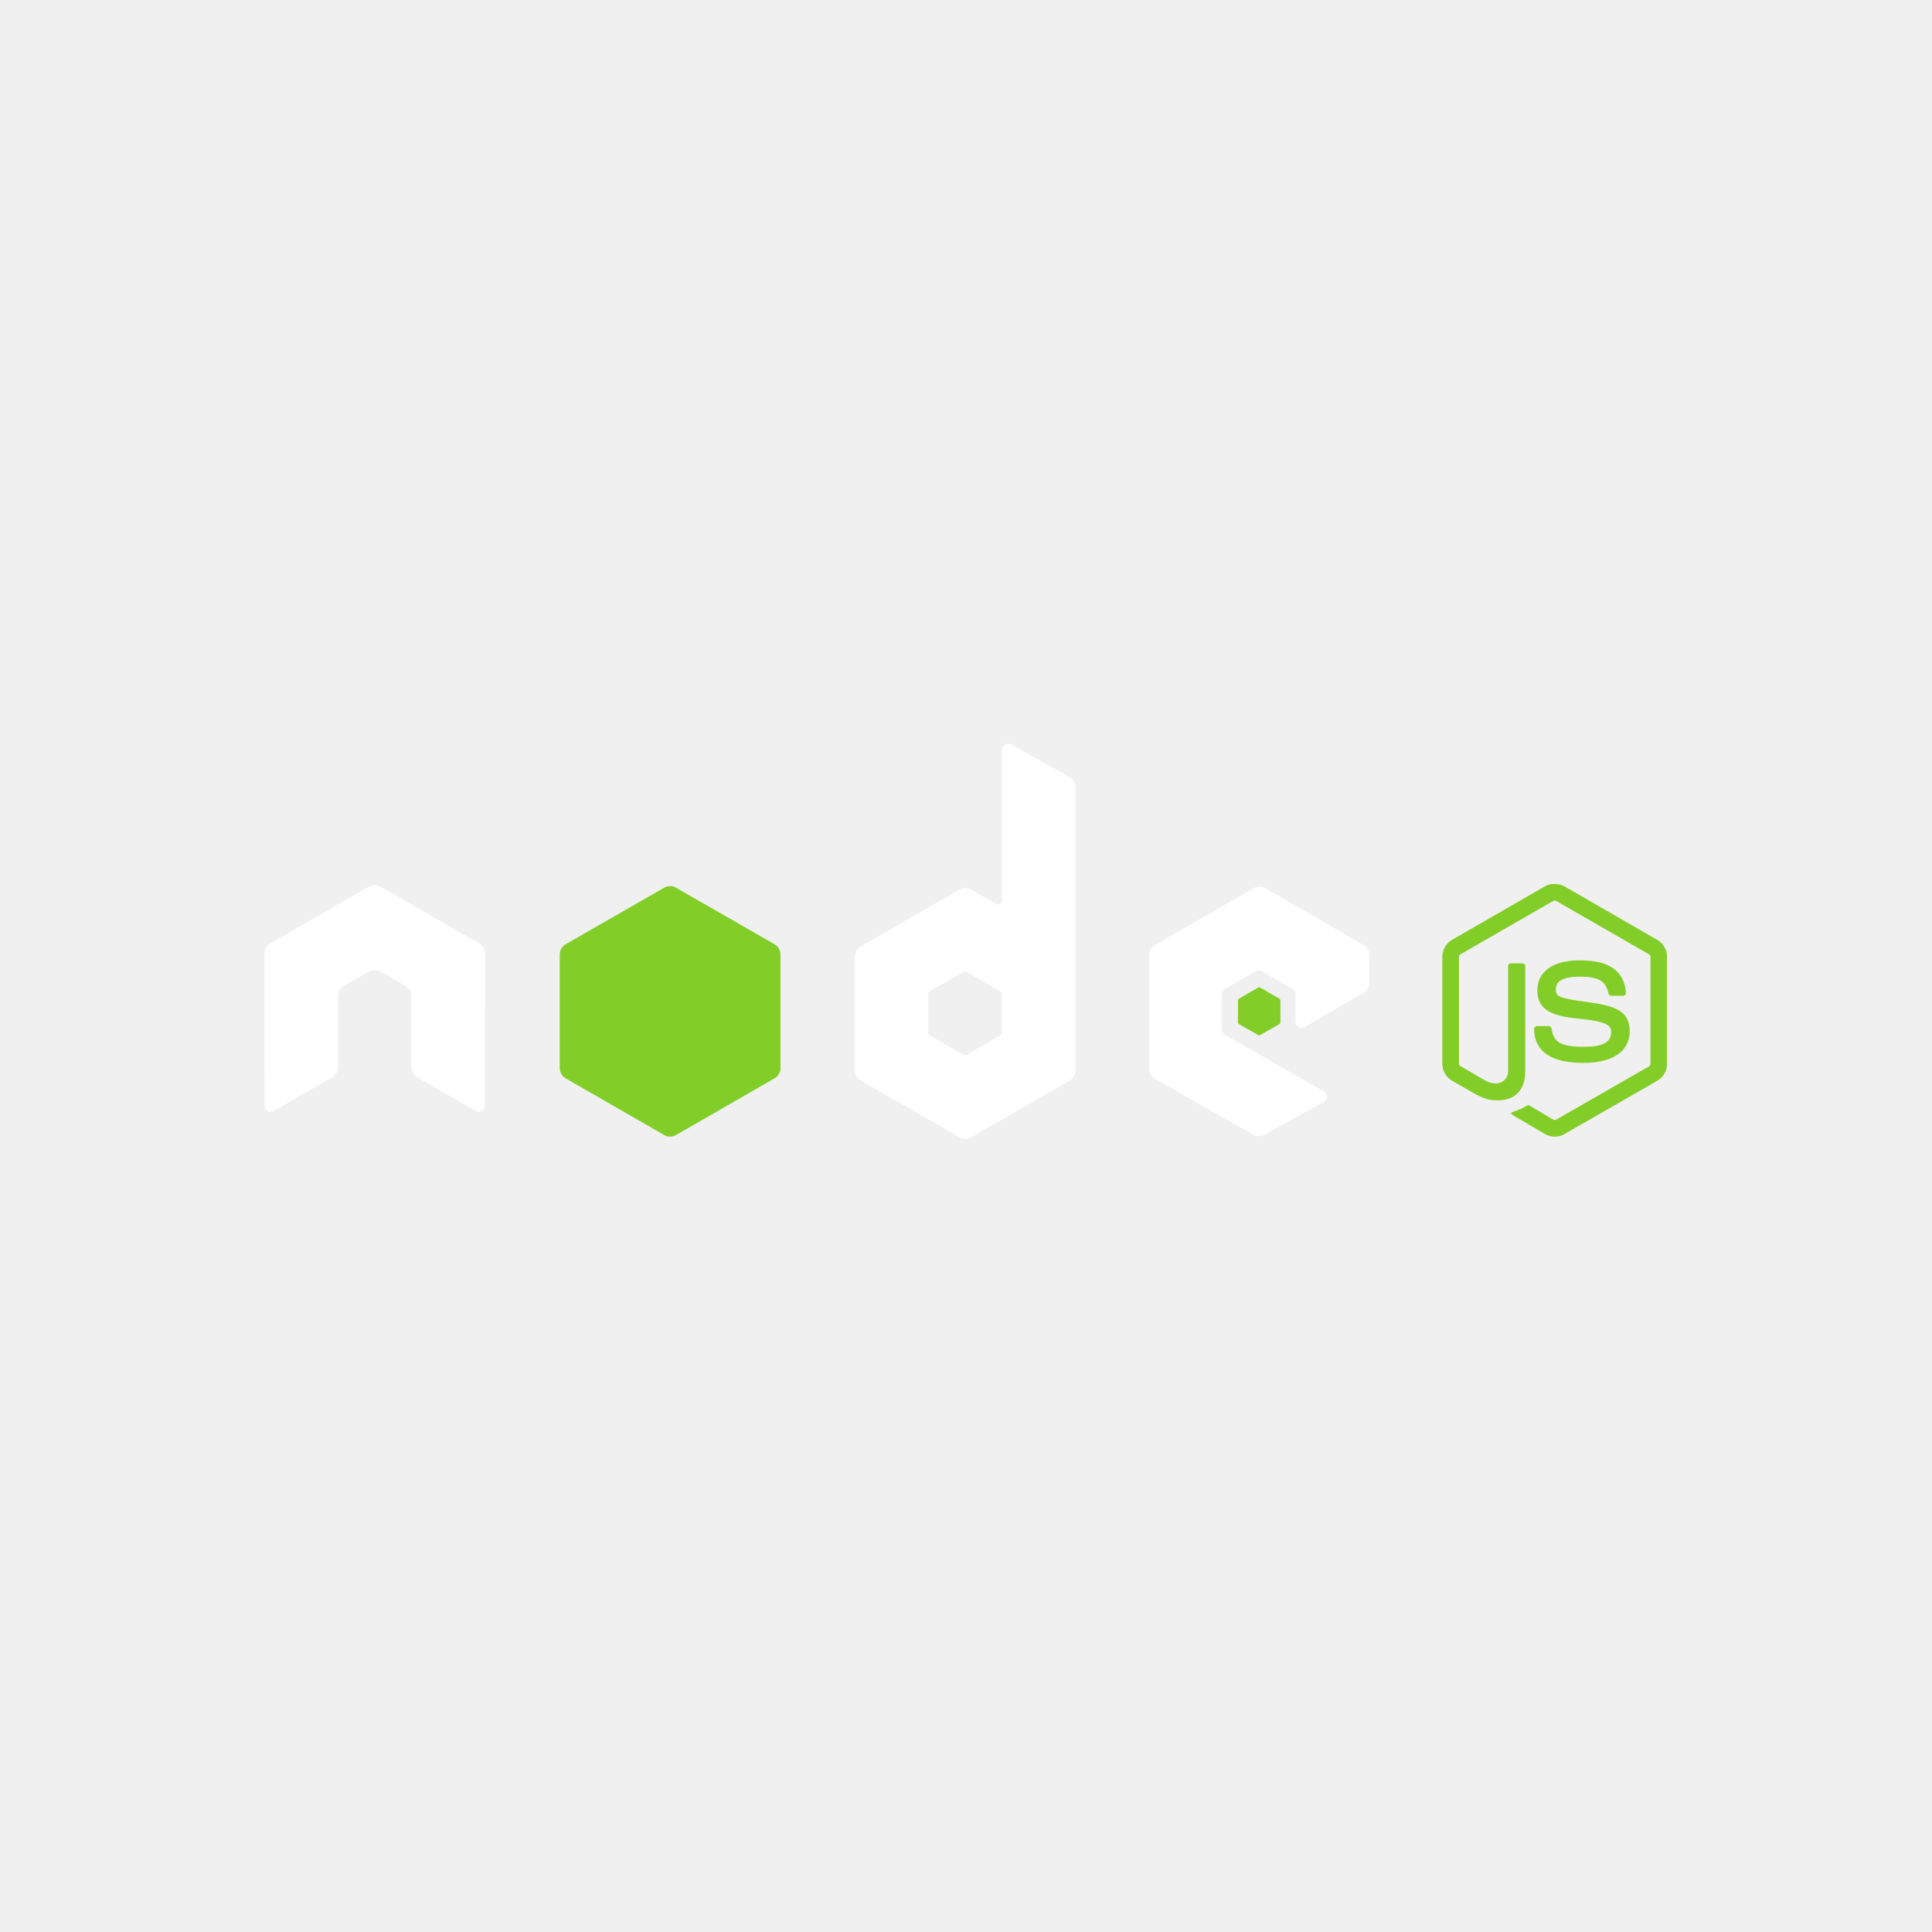
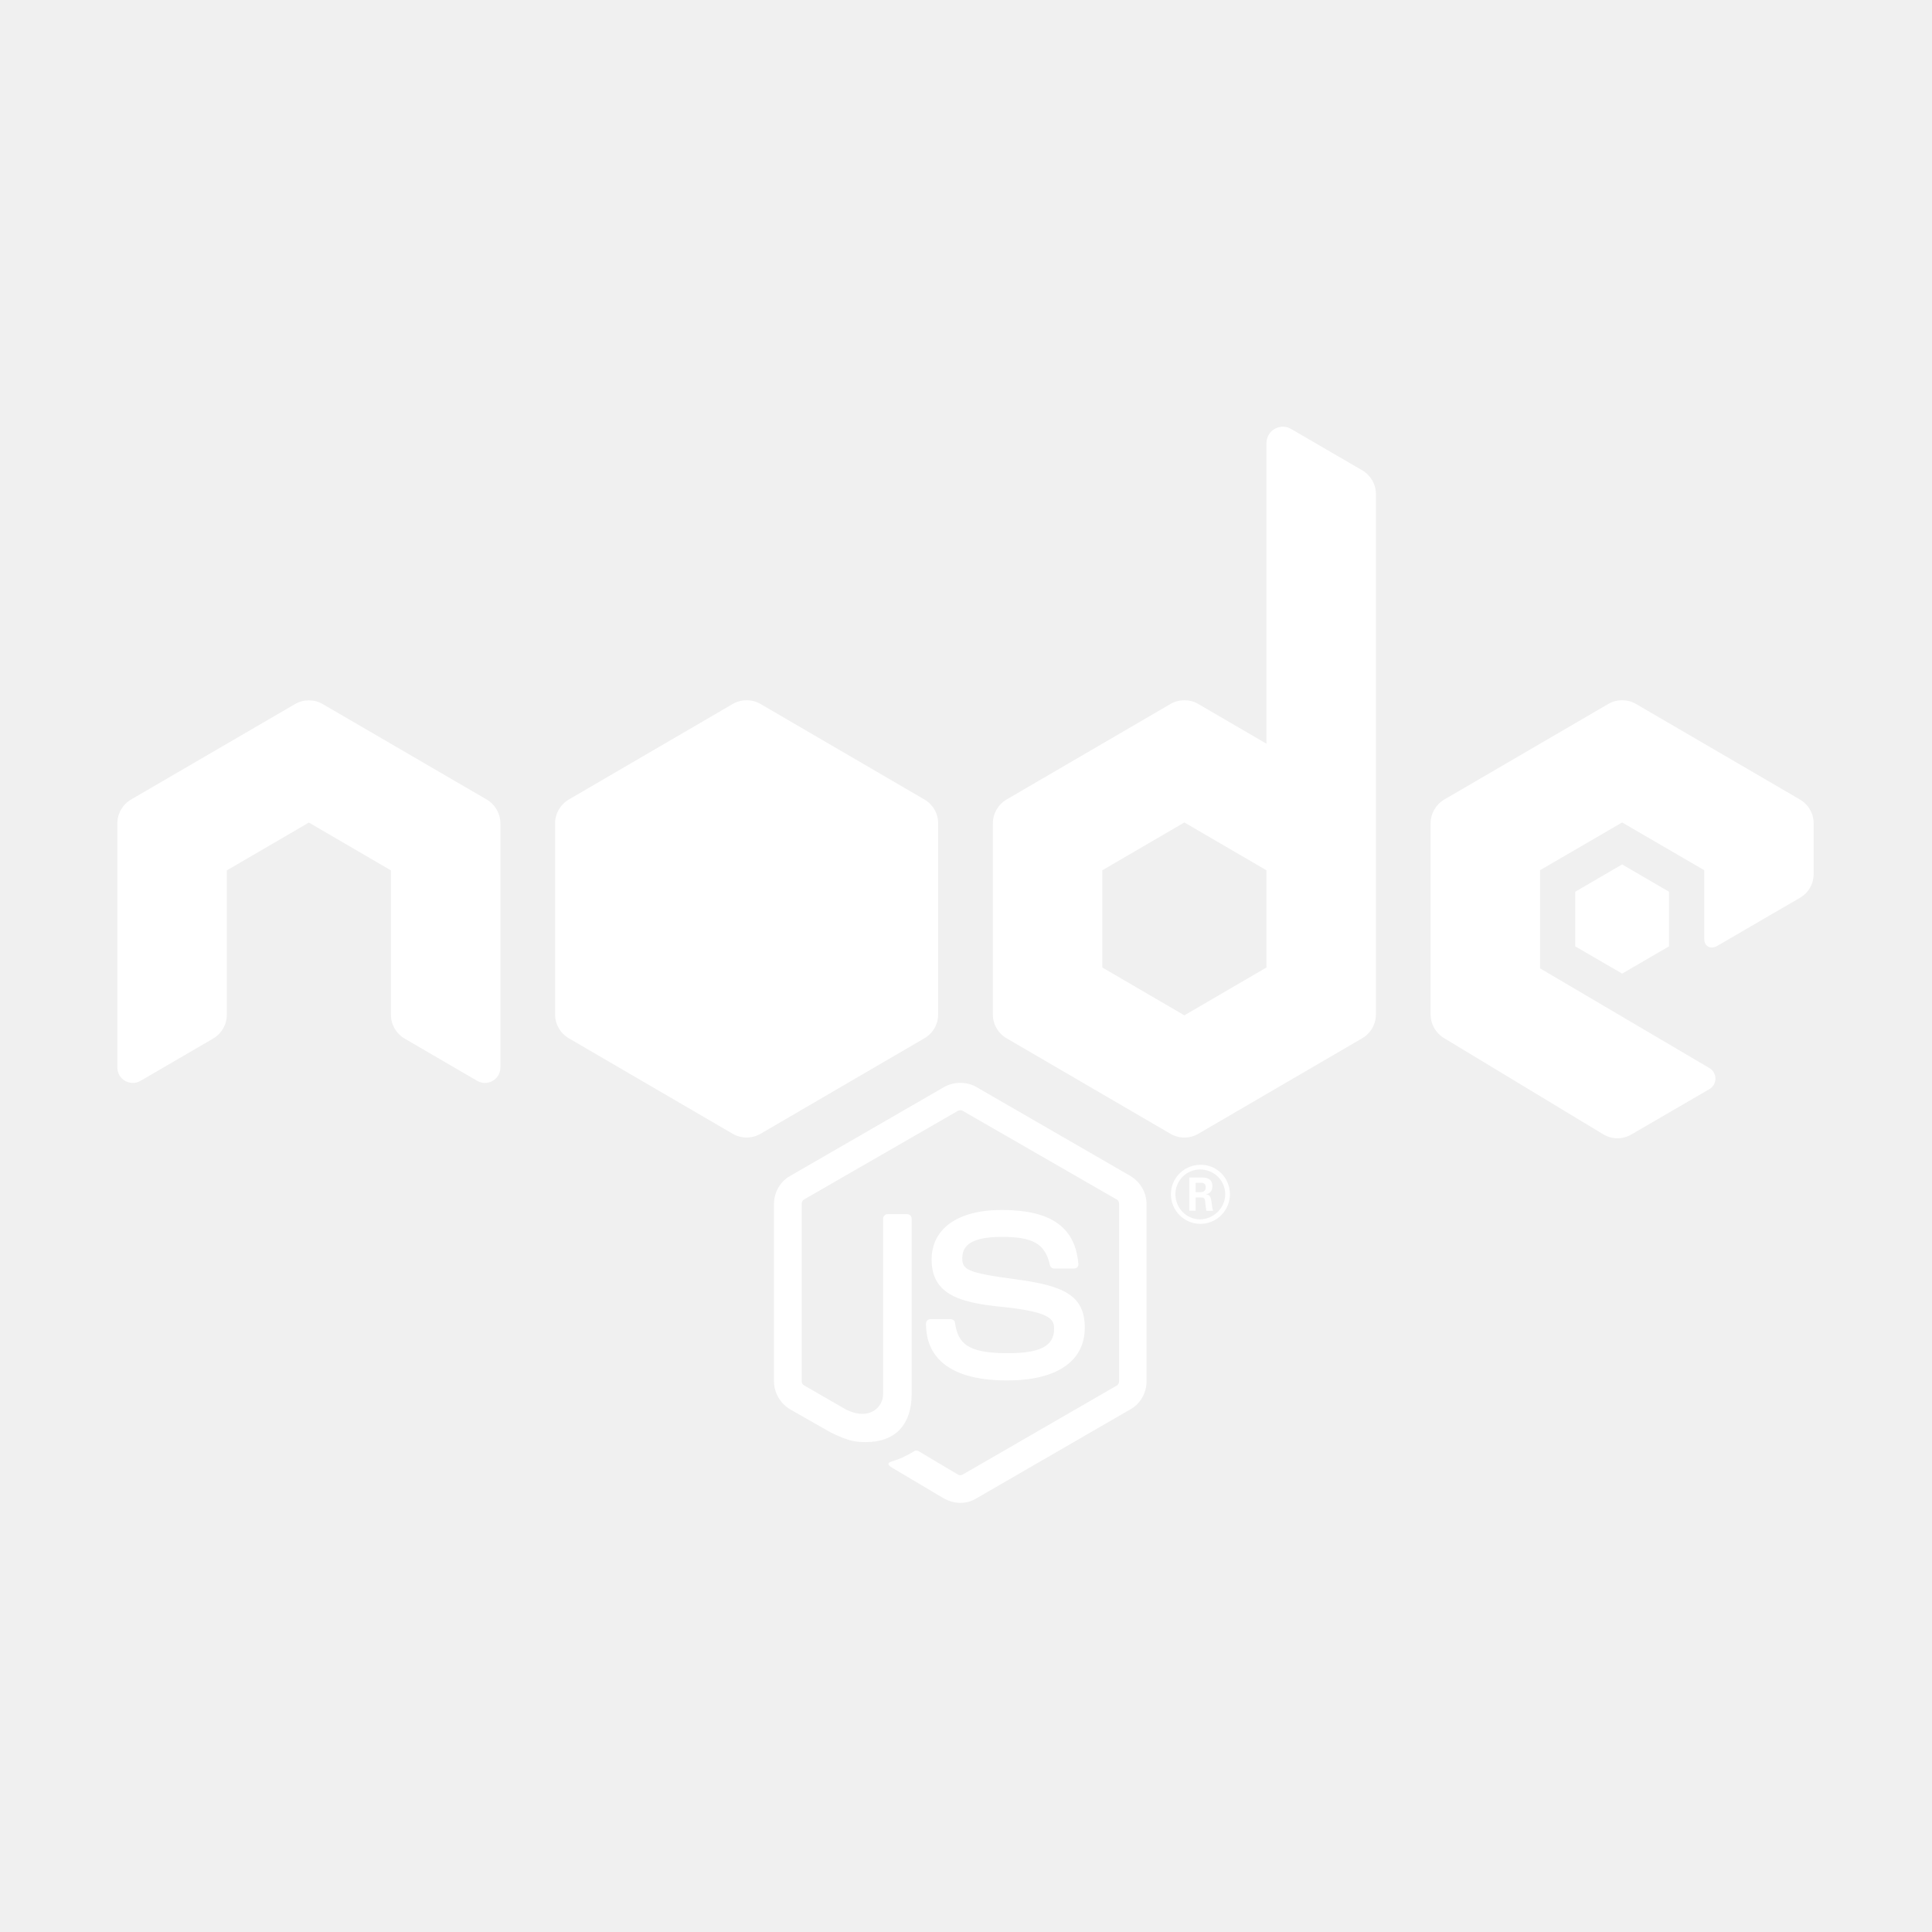
<svg xmlns="http://www.w3.org/2000/svg" width="375" viewBox="0 0 375 375" height="375" version="1.0">
  <defs>
    <clipPath id="a">
-       <path d="M 279 171 L 323.547 171 L 323.547 221 L 279 221 Z M 279 171" />
-     </clipPath>
-     <clipPath id="b">
-       <path d="M 51.297 144 L 266 144 L 266 221.828 L 51.297 221.828 Z M 51.297 144" />
+       <path d="M 22.777 82 L 352.027 82 L 352.027 292 L 22.777 292 Z M 22.777 82" />
    </clipPath>
  </defs>
  <g clip-path="url(#a)">
-     <path fill="#83CD29" d="M 301.762 171.57 C 301.098 171.57 300.453 171.707 299.883 172.031 L 281.832 182.426 C 280.664 183.098 279.953 184.367 279.953 185.715 L 279.953 206.473 C 279.953 207.82 280.664 209.086 281.832 209.758 L 286.547 212.469 C 288.836 213.594 289.684 213.574 290.723 213.574 C 294.117 213.574 296.051 211.523 296.051 207.957 L 296.051 187.477 C 296.051 187.188 295.801 186.98 295.516 186.98 L 293.254 186.98 C 292.965 186.98 292.719 187.191 292.719 187.477 L 292.719 207.965 C 292.719 209.547 291.066 211.137 288.387 209.801 L 283.488 206.934 C 283.312 206.84 283.18 206.668 283.18 206.477 L 283.18 185.719 C 283.18 185.523 283.312 185.32 283.488 185.223 L 301.5 174.863 C 301.668 174.766 301.867 174.766 302.035 174.863 L 320.047 185.223 C 320.219 185.324 320.355 185.516 320.355 185.719 L 320.355 206.477 C 320.355 206.672 320.254 206.875 320.086 206.973 L 302.035 217.332 C 301.875 217.426 301.664 217.426 301.5 217.332 L 296.863 214.582 C 296.723 214.5 296.535 214.504 296.402 214.582 C 295.121 215.305 294.883 215.387 293.684 215.805 C 293.387 215.906 292.938 216.066 293.836 216.566 L 299.891 220.129 C 300.465 220.461 301.109 220.625 301.77 220.625 C 302.438 220.625 303.07 220.465 303.648 220.129 L 321.695 209.77 C 322.863 209.09 323.574 207.828 323.574 206.48 L 323.574 185.723 C 323.574 184.375 322.863 183.109 321.695 182.438 L 303.648 172.039 C 303.082 171.719 302.434 171.582 301.77 171.582 Z M 306.59 186.402 C 301.449 186.402 298.391 188.586 298.391 192.215 C 298.391 196.145 301.426 197.23 306.359 197.719 C 312.262 198.293 312.723 199.16 312.723 200.316 C 312.723 202.328 311.117 203.184 307.32 203.184 C 302.547 203.184 301.5 201.996 301.148 199.625 C 301.105 199.371 300.91 199.164 300.652 199.164 L 298.309 199.164 C 298.16 199.168 298.035 199.223 297.93 199.324 C 297.828 199.43 297.773 199.555 297.77 199.699 C 297.77 202.73 299.422 206.312 307.312 206.312 C 313.027 206.312 316.32 204.082 316.32 200.16 C 316.32 196.281 313.66 195.234 308.117 194.5 C 302.527 193.758 301.988 193.402 301.988 192.094 C 301.988 191.012 302.441 189.57 306.586 189.57 C 310.289 189.57 311.656 190.367 312.219 192.855 C 312.27 193.09 312.477 193.281 312.719 193.281 L 315.062 193.281 C 315.203 193.281 315.344 193.195 315.445 193.09 C 315.543 192.98 315.613 192.855 315.598 192.707 C 315.234 188.418 312.367 186.402 306.594 186.402 Z M 306.59 186.402" />
+     <path fill="#FFF" d="M 249.016 82.82 C 247.348 82.82 245.82 84.156 245.82 86.012 L 245.82 144.355 L 232.586 136.641 C 231.758 136.152 230.824 135.918 229.887 135.918 C 228.953 135.918 228.02 136.152 227.191 136.641 L 195.391 155.176 C 193.734 156.133 192.715 157.902 192.715 159.801 L 192.715 196.914 C 192.715 198.824 193.734 200.582 195.391 201.535 L 227.191 220.07 C 228.02 220.559 228.953 220.797 229.887 220.797 C 230.824 220.797 231.758 220.559 232.586 220.07 L 264.387 201.535 C 266.043 200.582 267.062 198.812 267.062 196.914 L 267.062 95.883 C 267.062 93.992 266.051 92.254 264.426 91.301 L 250.59 83.254 C 250.07 82.957 249.547 82.82 249.016 82.82 Z M 144.922 135.918 C 143.988 135.918 143.059 136.16 142.223 136.641 L 110.422 155.176 C 108.766 156.133 107.746 157.902 107.746 159.801 L 107.746 196.914 C 107.746 198.824 108.766 200.582 110.422 201.535 L 142.223 220.07 C 143.891 221.039 145.949 221.039 147.617 220.07 L 179.418 201.535 C 181.074 200.582 182.094 198.812 182.094 196.914 L 182.094 159.801 C 182.094 157.891 181.074 156.133 179.418 155.176 L 147.617 136.641 C 146.785 136.16 145.852 135.918 144.922 135.918 Z M 314.855 135.918 C 313.922 135.918 312.988 136.152 312.16 136.641 L 280.359 155.176 C 278.703 156.133 277.684 157.902 277.684 159.801 L 277.684 196.914 C 277.684 198.824 278.703 200.582 280.359 201.535 L 311.203 220.176 C 312.863 221.184 314.941 221.195 316.617 220.219 L 331.781 211.406 C 333.355 210.504 333.367 208.223 331.781 207.301 L 298.926 187.957 L 298.926 168.902 L 314.855 159.637 L 330.789 168.902 L 330.789 182.172 C 330.789 183.945 332.277 184.219 333.277 183.625 C 337.293 181.266 349.395 174.254 349.395 174.254 C 351.02 173.309 352.027 171.559 352.027 169.672 L 352.027 159.801 C 352.027 157.891 351.012 156.133 349.352 155.176 L 317.551 136.641 C 316.715 136.152 315.789 135.918 314.855 135.918 Z M 59.953 135.938 C 59.02 135.938 58.086 136.176 57.258 136.664 L 25.457 155.176 C 23.797 156.145 22.777 157.91 22.777 159.82 L 22.777 207.195 C 22.777 209.512 25.285 210.945 27.281 209.789 L 41.387 201.578 C 43.012 200.621 44.02 198.887 44.02 196.996 L 44.02 168.945 L 59.953 159.656 L 75.883 168.945 L 75.883 196.996 C 75.883 198.887 76.895 200.621 78.52 201.578 L 92.625 209.789 C 94.621 210.957 97.125 209.512 97.125 207.195 L 97.125 159.82 C 97.125 157.91 96.105 156.145 94.449 155.176 L 62.648 136.664 C 61.82 136.176 60.887 135.938 59.953 135.938 Z M 229.887 159.637 L 245.82 168.922 L 245.82 187.789 L 229.887 197.078 L 213.957 187.789 L 213.957 168.922 Z M 314.855 167.785 L 305.75 173.09 L 305.75 183.684 L 314.855 188.973 L 323.961 183.684 L 323.961 173.09 Z M 186.41 210.184 C 185.316 210.184 184.211 210.449 183.254 210.992 L 153.383 228.242 C 151.418 229.324 150.23 231.453 150.23 233.672 L 150.23 268.133 C 150.23 270.348 151.473 272.438 153.383 273.562 L 161.246 278.043 C 165.016 279.898 166.402 279.906 168.113 279.906 C 173.742 279.906 176.949 276.543 176.949 270.598 L 176.949 236.555 C 176.949 236.035 176.547 235.664 176.078 235.664 L 172.301 235.664 C 171.781 235.664 171.41 236.086 171.41 236.555 L 171.41 270.598 C 171.41 273.176 168.684 275.824 164.234 273.605 L 156.059 268.898 C 155.793 268.738 155.605 268.418 155.605 268.109 L 155.605 233.652 C 155.605 233.344 155.75 232.98 156.059 232.824 L 185.93 215.613 C 186.25 215.453 186.609 215.453 186.863 215.613 L 216.758 232.824 C 217.066 232.98 217.215 233.293 217.215 233.652 L 217.215 268.109 C 217.215 268.473 217.012 268.781 216.758 268.941 L 186.863 286.211 C 186.598 286.371 186.188 286.371 185.93 286.211 L 178.297 281.668 C 178.098 281.562 177.773 281.5 177.57 281.605 C 175.457 282.848 175.035 283.012 173.07 283.68 C 172.551 283.84 171.844 284.16 173.34 284.988 L 183.254 290.875 C 184.242 291.395 185.324 291.703 186.41 291.703 C 187.547 291.703 188.648 291.395 189.52 290.832 L 219.391 273.562 C 221.355 272.48 222.543 270.348 222.543 268.133 L 222.543 233.672 C 222.543 231.453 221.305 229.375 219.391 228.242 L 189.52 210.992 C 188.59 210.449 187.5 210.184 186.41 210.184 Z M 233 226.086 C 229.953 226.086 227.273 228.547 227.273 231.809 C 227.273 234.961 229.844 237.551 233 237.551 C 236.152 237.551 238.727 234.961 238.727 231.809 C 238.727 228.547 236.102 226.031 233 226.086 Z M 232.938 226.996 C 235.637 226.996 237.812 229.121 237.812 231.809 C 237.812 234.438 235.625 236.617 232.938 236.68 C 230.293 236.68 228.145 234.492 228.145 231.809 C 228.145 229.121 230.305 226.996 232.938 226.996 Z M 230.844 228.551 L 230.844 235 L 232.066 235 L 232.066 232.43 L 233.207 232.43 C 233.676 232.43 233.785 232.629 233.891 232.988 C 233.891 233.043 234.086 234.711 234.141 235.02 L 235.469 235.02 C 235.32 234.711 235.211 233.832 235.156 233.301 C 235.008 232.473 234.961 231.902 234.078 231.848 C 234.547 231.688 235.324 231.441 235.324 230.25 C 235.324 228.543 233.836 228.551 233.062 228.551 Z M 232.066 229.59 L 233.102 229.59 C 233.422 229.59 234.035 229.578 234.035 230.461 C 234.035 230.82 233.879 231.402 233.043 231.391 L 232.066 231.391 Z M 194.414 234.855 C 185.887 234.855 180.828 238.488 180.828 244.477 C 180.828 251.035 185.895 252.789 194.062 253.617 C 203.836 254.594 204.602 256 204.602 257.91 C 204.602 261.266 201.906 262.656 195.598 262.656 C 187.684 262.656 185.945 260.695 185.371 256.77 C 185.316 256.355 184.945 256.043 184.48 256.043 L 180.602 256.043 C 180.133 256.043 179.73 256.414 179.73 256.934 C 179.73 261.945 182.461 267.945 195.535 267.945 C 205.125 267.934 210.555 264.219 210.555 257.703 C 210.555 251.25 206.207 249.531 197.008 248.289 C 187.703 247.047 186.781 246.422 186.781 244.246 C 186.781 242.441 187.543 240.078 194.414 240.078 C 200.566 240.078 202.855 241.422 203.793 245.551 C 203.898 245.965 204.188 246.215 204.602 246.215 L 208.48 246.215 C 208.734 246.215 208.953 246.117 209.102 245.969 C 209.262 245.766 209.363 245.559 209.309 245.305 C 208.695 238.172 203.984 234.855 194.414 234.855 Z M 194.414 234.855" />
  </g>
-   <g clip-path="url(#b)">
-     <path fill="#FFF" d="M 195.641 144.363 C 195.438 144.363 195.246 144.414 195.066 144.516 C 194.688 144.738 194.496 145.07 194.492 145.508 L 194.492 174.75 C 194.492 175.039 194.359 175.293 194.109 175.438 C 193.84 175.594 193.574 175.594 193.305 175.438 L 188.516 172.688 C 188.156 172.48 187.773 172.379 187.363 172.379 C 186.953 172.379 186.57 172.48 186.215 172.688 L 167.094 183.695 C 166.379 184.105 165.941 184.898 165.941 185.723 L 165.941 207.738 C 165.941 208.148 166.043 208.531 166.25 208.887 C 166.453 209.242 166.734 209.52 167.094 209.727 L 186.215 220.734 C 186.57 220.941 186.953 221.043 187.363 221.043 C 187.777 221.043 188.16 220.941 188.516 220.734 L 207.637 209.727 C 207.996 209.52 208.277 209.242 208.48 208.887 C 208.688 208.531 208.789 208.148 208.789 207.738 L 208.789 152.848 C 208.789 152.012 208.332 151.23 207.602 150.82 L 196.219 144.473 C 196.039 144.375 195.84 144.355 195.645 144.359 Z M 72.621 171.844 C 72.258 171.859 71.914 171.922 71.586 172.113 L 52.465 183.121 C 52.109 183.324 51.828 183.605 51.621 183.961 C 51.414 184.316 51.312 184.699 51.316 185.109 L 51.352 214.656 C 51.352 215.07 51.566 215.449 51.93 215.652 C 52.285 215.863 52.723 215.863 53.078 215.652 L 64.422 209.152 C 65.141 208.727 65.609 207.984 65.609 207.164 L 65.609 193.363 C 65.609 192.543 66.043 191.785 66.762 191.379 L 71.59 188.586 C 71.945 188.383 72.328 188.281 72.738 188.281 C 73.148 188.281 73.535 188.383 73.891 188.586 L 78.715 191.375 C 79.43 191.785 79.863 192.539 79.863 193.363 L 79.863 207.164 C 79.863 207.984 80.344 208.73 81.055 209.148 L 92.398 215.648 C 92.754 215.859 93.191 215.859 93.547 215.648 C 93.898 215.445 94.121 215.066 94.121 214.656 L 94.16 185.105 C 94.16 184.695 94.059 184.312 93.855 183.957 C 93.648 183.602 93.367 183.324 93.012 183.121 L 73.887 172.113 C 73.562 171.926 73.219 171.863 72.852 171.848 L 72.625 171.848 Z M 244.465 172.113 C 244.055 172.113 243.672 172.215 243.316 172.418 L 224.191 183.43 C 223.477 183.84 223.039 184.594 223.039 185.414 L 223.039 207.434 C 223.039 208.262 223.508 209.012 224.227 209.418 L 243.199 220.203 C 243.898 220.602 244.754 220.633 245.461 220.242 L 256.957 213.859 C 257.32 213.656 257.566 213.277 257.57 212.863 C 257.57 212.449 257.355 212.078 256.992 211.871 L 237.754 200.863 C 237.395 200.656 237.141 200.242 237.141 199.828 L 237.141 192.945 C 237.141 192.531 237.398 192.156 237.754 191.949 L 243.734 188.512 C 244.09 188.305 244.527 188.305 244.883 188.512 L 250.875 191.949 C 251.262 192.172 251.453 192.504 251.449 192.945 L 251.449 198.371 C 251.449 198.812 251.641 199.145 252.027 199.367 C 252.383 199.57 252.816 199.574 253.176 199.367 L 264.633 192.715 C 265.344 192.301 265.785 191.547 265.785 190.727 L 265.785 185.414 C 265.785 185.004 265.68 184.621 265.477 184.266 C 265.27 183.914 264.988 183.633 264.633 183.426 L 245.625 172.418 C 245.27 172.211 244.887 172.109 244.477 172.113 Z M 187.285 188.551 C 187.395 188.551 187.496 188.574 187.59 188.625 L 194.145 192.41 C 194.324 192.512 194.453 192.703 194.453 192.906 L 194.453 200.477 C 194.453 200.68 194.324 200.871 194.145 200.973 L 187.59 204.758 C 187.414 204.859 187.195 204.859 187.016 204.758 L 180.465 200.973 C 180.285 200.871 180.156 200.68 180.156 200.477 L 180.156 192.91 C 180.156 192.703 180.285 192.516 180.465 192.414 L 187.016 188.629 C 187.105 188.578 187.184 188.555 187.285 188.555 Z M 187.285 188.551" />
-   </g>
-   <path fill="#83CD29" d="M 130.066 171.996 C 129.656 171.996 129.273 172.098 128.918 172.305 L 109.793 183.273 C 109.078 183.688 108.645 184.477 108.645 185.301 L 108.645 207.316 C 108.645 207.727 108.746 208.109 108.949 208.465 C 109.156 208.82 109.438 209.102 109.793 209.305 L 128.918 220.312 C 129.273 220.52 129.656 220.621 130.066 220.621 C 130.477 220.621 130.863 220.52 131.219 220.312 L 150.34 209.305 C 150.695 209.102 150.977 208.82 151.184 208.465 C 151.391 208.109 151.492 207.727 151.492 207.316 L 151.492 185.301 C 151.492 184.477 151.055 183.688 150.34 183.277 L 131.215 172.305 C 130.859 172.098 130.477 171.996 130.066 172 Z M 244.426 191.645 C 244.352 191.645 244.266 191.645 244.195 191.684 L 240.52 193.824 C 240.367 193.906 240.293 194.035 240.289 194.207 L 240.289 198.41 C 240.289 198.57 240.379 198.715 240.52 198.793 L 244.195 200.895 C 244.336 200.98 244.477 200.98 244.617 200.895 L 248.297 198.793 C 248.434 198.715 248.527 198.57 248.527 198.41 L 248.527 194.207 C 248.527 194.047 248.434 193.902 248.297 193.824 L 244.617 191.684 C 244.551 191.641 244.504 191.645 244.426 191.645 Z M 244.426 191.645" />
</svg>
